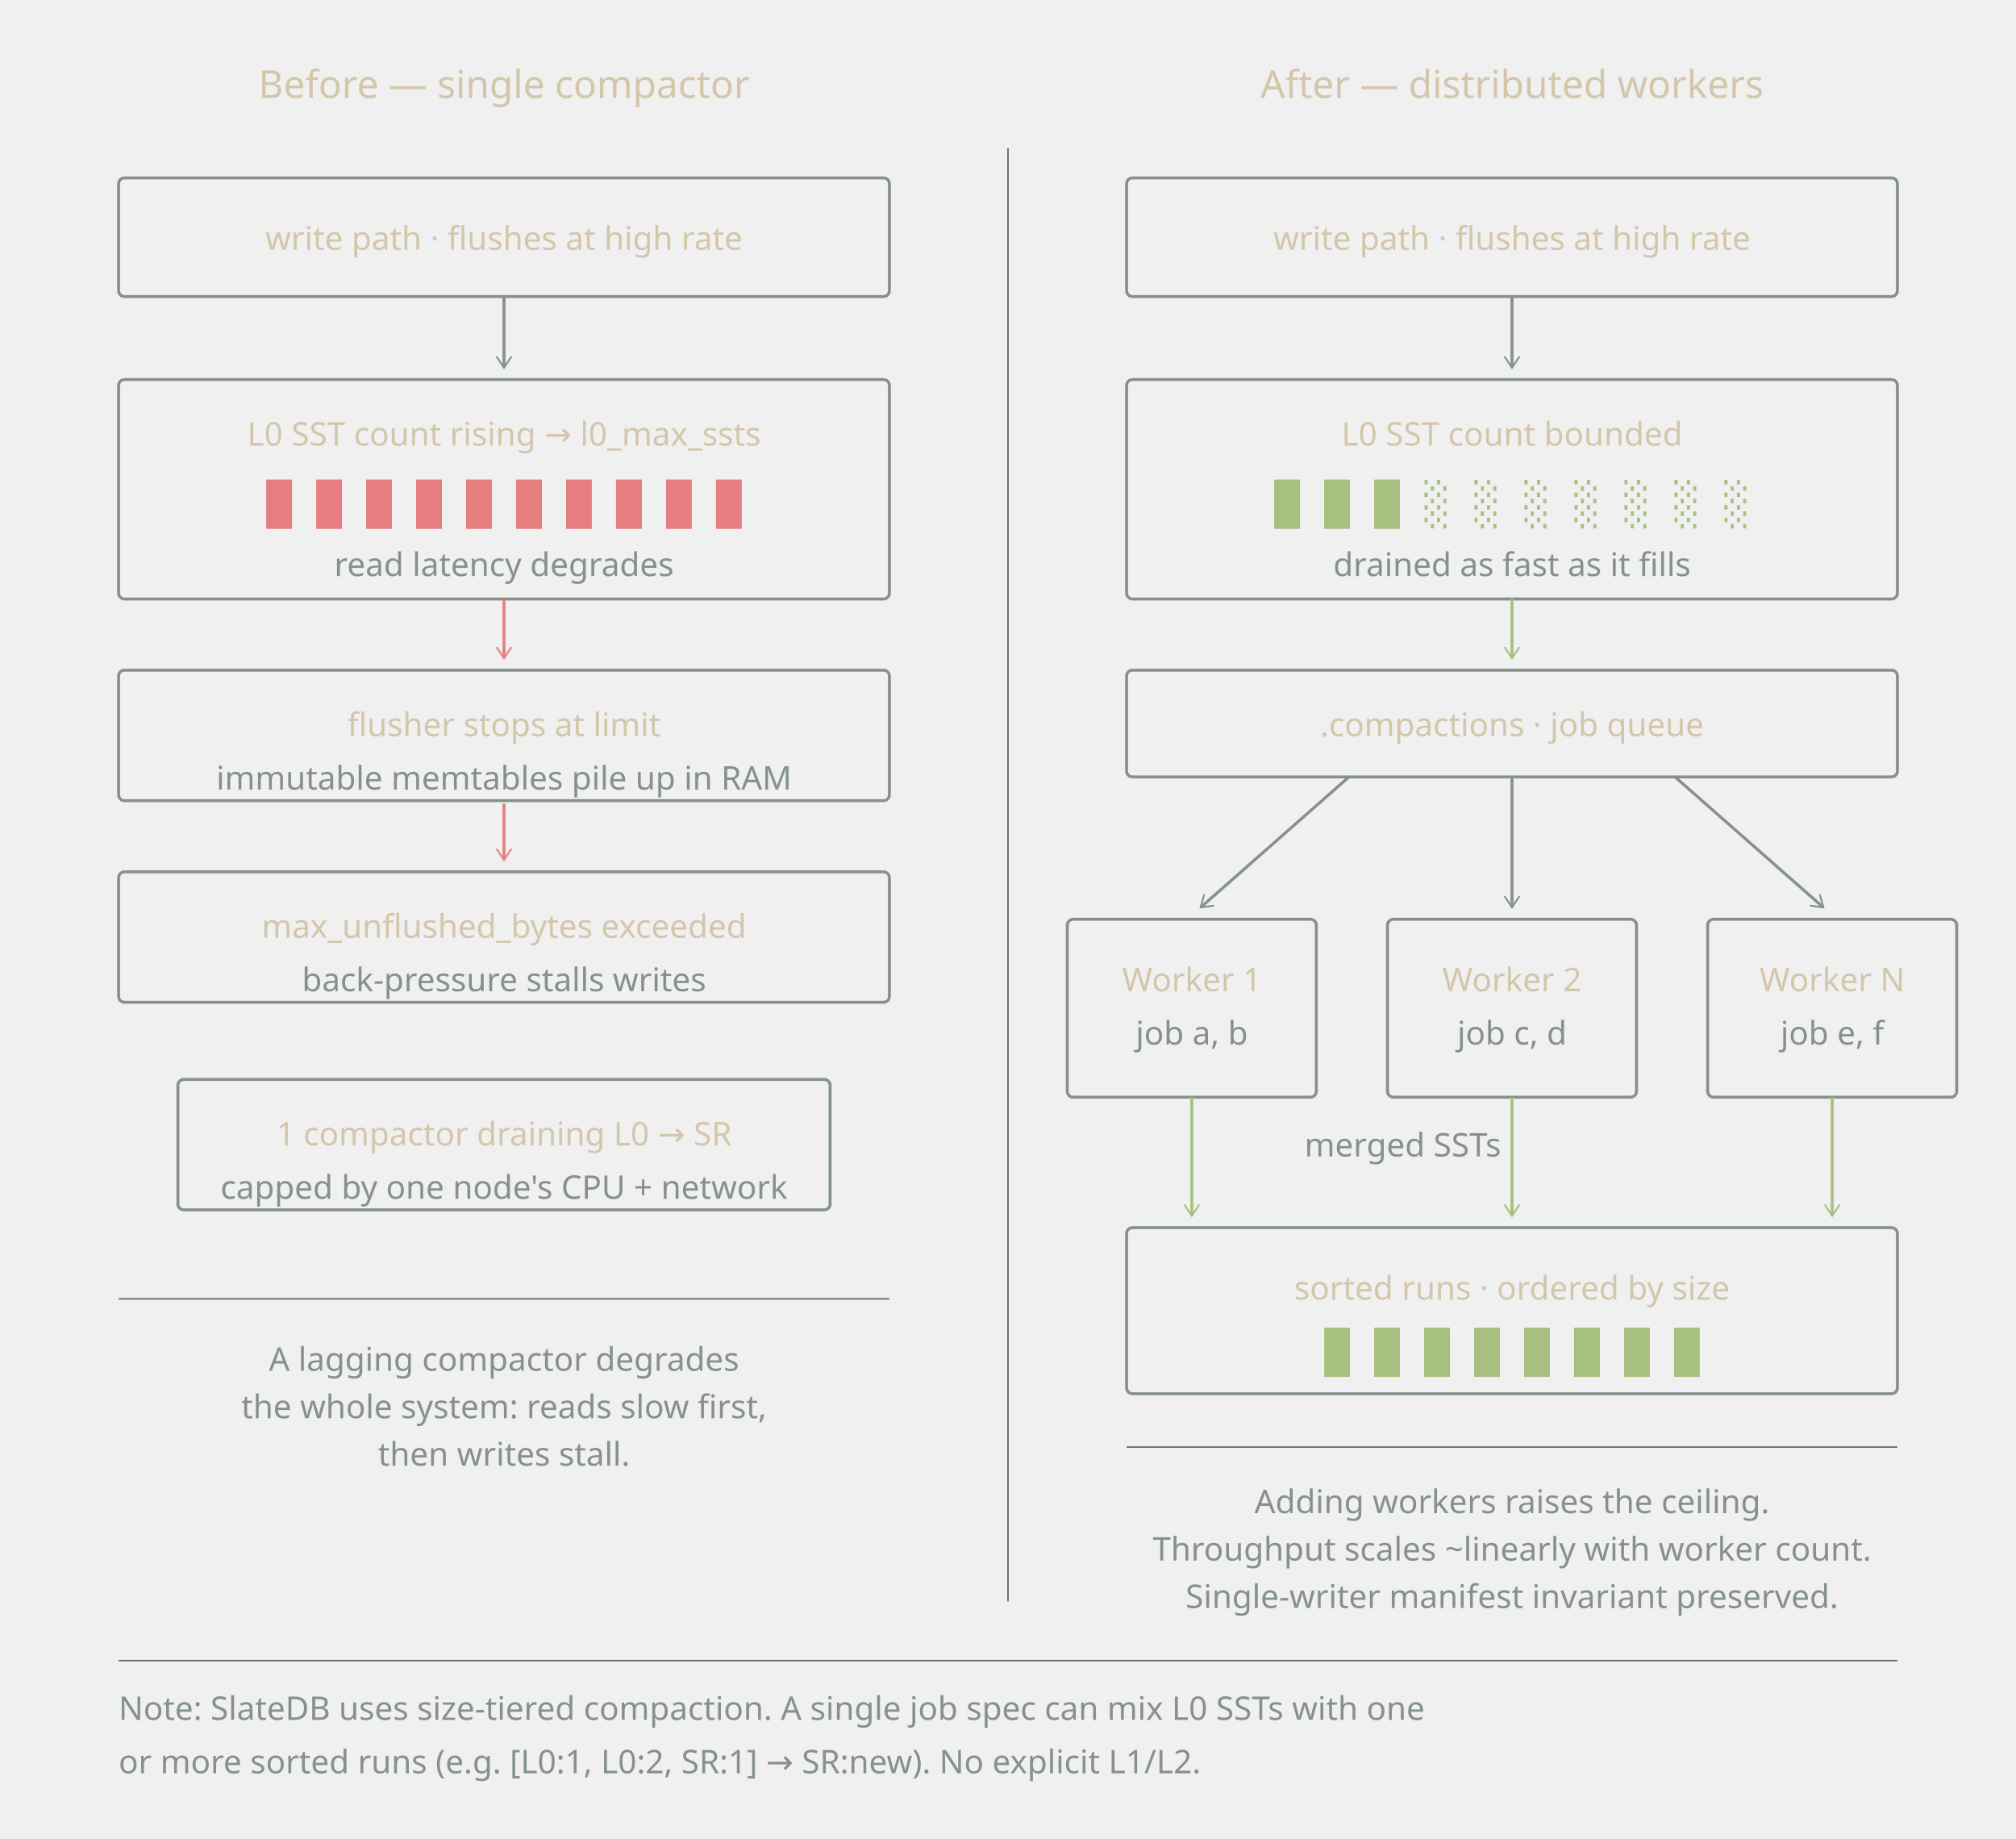
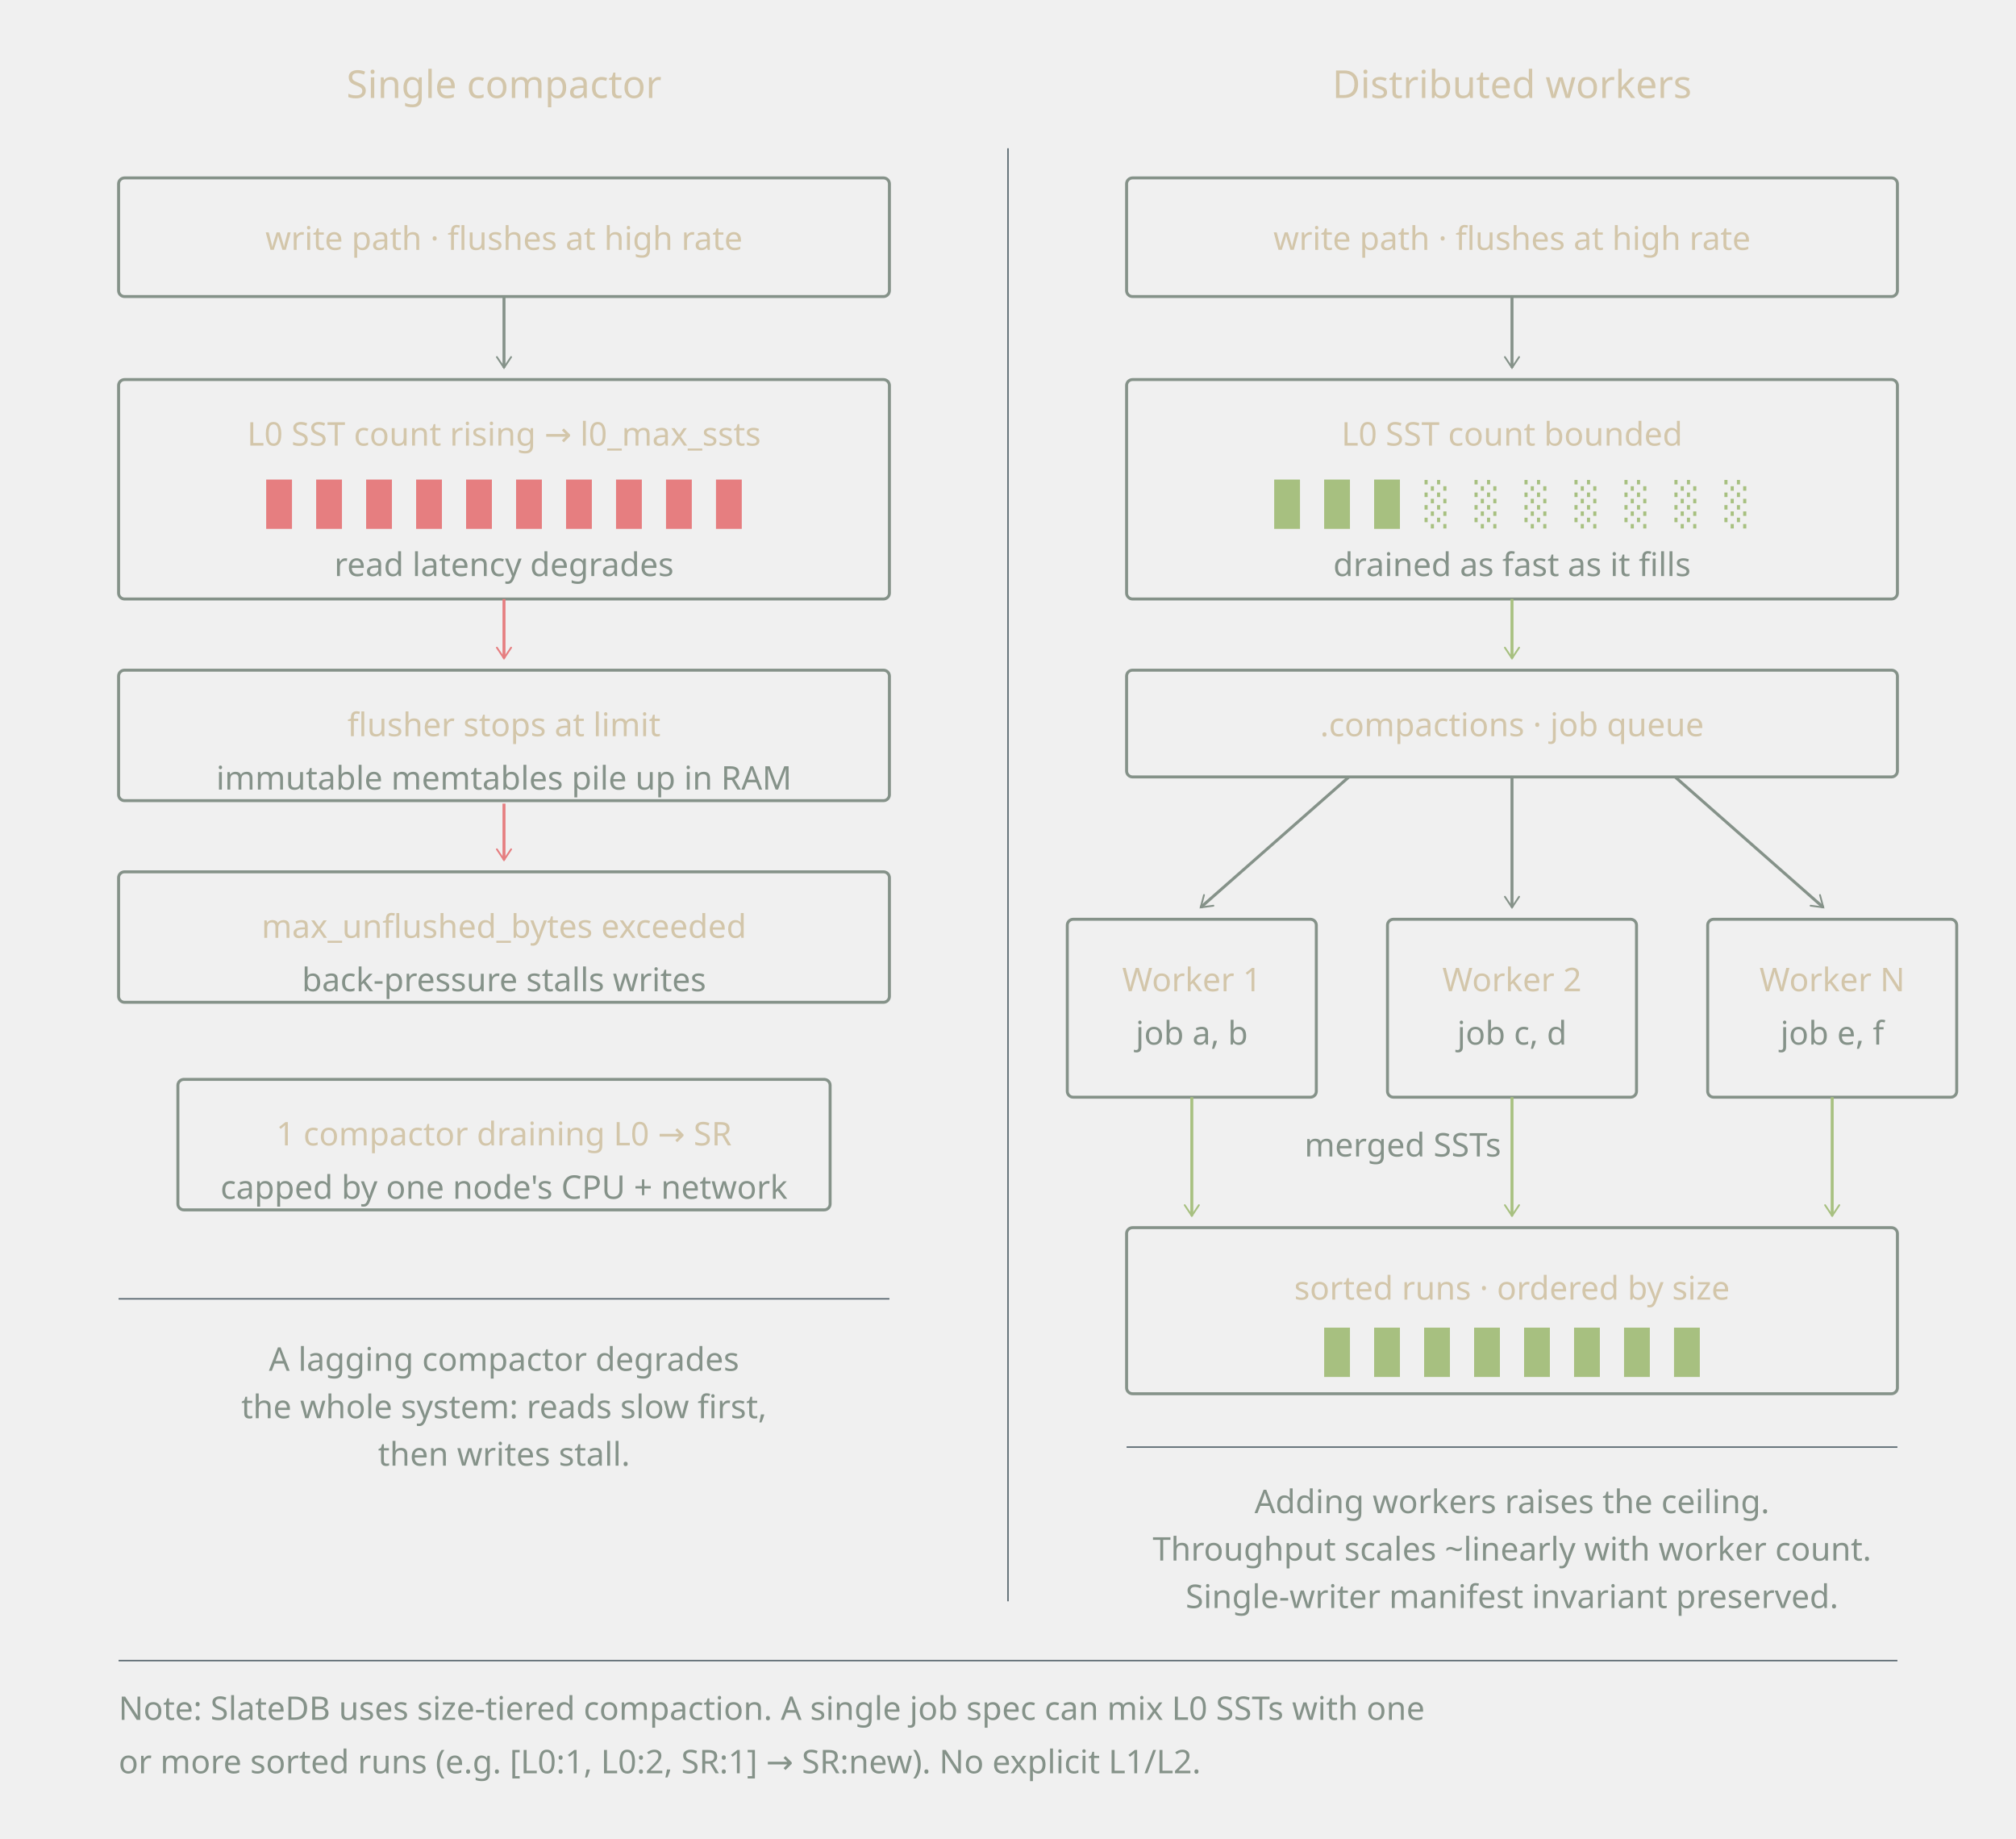
<svg xmlns="http://www.w3.org/2000/svg" width="100%" viewBox="0 0 680 620" role="img" style="background: rgb(45, 53, 59);">
  <defs>
    <marker id="arrow" viewBox="0 0 10 10" refX="8" refY="5" markerWidth="6" markerHeight="6" orient="auto-start-reverse">
      <path d="M2 1L8 5L2 9" fill="none" stroke="context-stroke" stroke-width="1" stroke-linecap="round" />
    </marker>
    <mask id="imagine-text-gaps-8gp1ce" maskUnits="userSpaceOnUse">
      <rect x="0" y="0" width="680" height="620" fill="white" />
      <rect x="79.102" y="18" width="181.797" height="20.198" fill="black" rx="2" />
      <rect x="415.188" y="18" width="189.625" height="20" fill="black" rx="2" />
      <rect x="86.492" y="71" width="167.016" height="18" fill="black" rx="2" />
      <rect x="78.719" y="137" width="182.562" height="18" fill="black" rx="2" />
      <rect x="66.785" y="160" width="206.293" height="20.5" fill="black" rx="2" />
      <rect x="108.68" y="181" width="122.641" height="18" fill="black" rx="2" />
      <rect x="113.25" y="235" width="113.5" height="18" fill="black" rx="2" />
      <rect x="70.188" y="253" width="199.625" height="18" fill="black" rx="2" />
      <rect x="82.266" y="303" width="175.469" height="18" fill="black" rx="2" />
      <rect x="96.289" y="321" width="147.422" height="18" fill="black" rx="2" />
      <rect x="91.062" y="373" width="157.875" height="18" fill="black" rx="2" />
      <rect x="70.344" y="391" width="199.312" height="18" fill="black" rx="2" />
      <rect x="87.883" y="449" width="164.234" height="18" fill="black" rx="2" />
      <rect x="77.398" y="465" width="185.203" height="18" fill="black" rx="2" />
      <rect x="123.18" y="481" width="93.641" height="18" fill="black" rx="2" />
      <rect x="426.492" y="71" width="167.016" height="18" fill="black" rx="2" />
      <rect x="448.406" y="137" width="123.188" height="18" fill="black" rx="2" />
      <rect x="406.785" y="160" width="206.293" height="20.5" fill="black" rx="2" />
      <rect x="445.703" y="181" width="128.594" height="18" fill="black" rx="2" />
      <rect x="442.359" y="235" width="135.281" height="18" fill="black" rx="2" />
      <rect x="375.875" y="321" width="52.25" height="18" fill="black" rx="2" />
      <rect x="379.656" y="339" width="44.391" height="18" fill="black" rx="2" />
      <rect x="482.727" y="321" width="54.547" height="18" fill="black" rx="2" />
      <rect x="487.625" y="339" width="44.453" height="18" fill="black" rx="2" />
      <rect x="589.594" y="321" width="56.812" height="18" fill="black" rx="2" />
      <rect x="596.734" y="339" width="42.234" height="18" fill="black" rx="2" />
      <rect x="436" y="377" width="73.016" height="18" fill="black" rx="2" />
      <rect x="432.922" y="425" width="154.156" height="18" fill="black" rx="2" />
      <rect x="427.645" y="446" width="164.574" height="20.5" fill="black" rx="2" />
      <rect x="419.867" y="497" width="180.266" height="18" fill="black" rx="2" />
      <rect x="385" y="513" width="250" height="18" fill="black" rx="2" />
      <rect x="395.992" y="529" width="228.016" height="18" fill="black" rx="2" />
      <rect x="36" y="567" width="448.875" height="18" fill="black" rx="2" />
      <rect x="36" y="585" width="365.969" height="18" fill="black" rx="2" />
    </mask>
  </defs>
-   <text x="170" y="28" text-anchor="middle" dominant-baseline="central" style="fill:rgb(211, 198, 170);stroke:none;color:rgb(255, 255, 255);stroke-width:1px;stroke-linecap:butt;stroke-linejoin:miter;opacity:1;font-family:&quot;Anthropic Sans&quot;, sans-serif;font-size:13px;font-weight:500;text-anchor:middle;dominant-baseline:central">Before — single compactor</text>
-   <text x="510" y="28" text-anchor="middle" dominant-baseline="central" style="fill:rgb(211, 198, 170);stroke:none;color:rgb(255, 255, 255);stroke-width:1px;stroke-linecap:butt;stroke-linejoin:miter;opacity:1;font-family:&quot;Anthropic Sans&quot;, sans-serif;font-size:13px;font-weight:500;text-anchor:middle;dominant-baseline:central">After — distributed workers</text>
+   <text x="170" y="28" text-anchor="middle" dominant-baseline="central" style="fill:rgb(211, 198, 170);stroke:none;color:rgb(255, 255, 255);stroke-width:1px;stroke-linecap:butt;stroke-linejoin:miter;opacity:1;font-family:&quot;Anthropic Sans&quot;, sans-serif;font-size:13px;font-weight:500;text-anchor:middle;dominant-baseline:central">Single compactor</text>
+   <text x="510" y="28" text-anchor="middle" dominant-baseline="central" style="fill:rgb(211, 198, 170);stroke:none;color:rgb(255, 255, 255);stroke-width:1px;stroke-linecap:butt;stroke-linejoin:miter;opacity:1;font-family:&quot;Anthropic Sans&quot;, sans-serif;font-size:13px;font-weight:500;text-anchor:middle;dominant-baseline:central">Distributed workers</text>
  <line x1="340" y1="50" x2="340" y2="540" style="fill:none;stroke:rgb(92, 106, 114);color:rgb(255, 255, 255);stroke-width:0.5px;stroke-linecap:butt;stroke-linejoin:miter;opacity:1;font-family:&quot;Anthropic Sans&quot;, -apple-system, &quot;system-ui&quot;, &quot;Segoe UI&quot;, sans-serif;font-size:16px;font-weight:400;text-anchor:start;dominant-baseline:auto" />
  <rect x="40" y="60" width="260" height="40" rx="2" style="fill:none;stroke:rgb(133, 146, 137);color:rgb(255, 255, 255);stroke-width:1px;stroke-linecap:butt;stroke-linejoin:miter;opacity:1;font-family:&quot;Anthropic Sans&quot;, -apple-system, &quot;system-ui&quot;, &quot;Segoe UI&quot;, sans-serif;font-size:16px;font-weight:400;text-anchor:start;dominant-baseline:auto" />
  <text x="170" y="80" text-anchor="middle" dominant-baseline="central" style="fill:rgb(211, 198, 170);stroke:none;color:rgb(255, 255, 255);stroke-width:1px;stroke-linecap:butt;stroke-linejoin:miter;opacity:1;font-family:&quot;Anthropic Sans&quot;, sans-serif;font-size:11px;font-weight:400;text-anchor:middle;dominant-baseline:central">write path · flushes at high rate</text>
  <line x1="170" y1="100" x2="170" y2="124" marker-end="url(#arrow)" style="fill:none;stroke:rgb(133, 146, 137);color:rgb(255, 255, 255);stroke-width:1px;stroke-linecap:butt;stroke-linejoin:miter;opacity:1;font-family:&quot;Anthropic Sans&quot;, -apple-system, &quot;system-ui&quot;, &quot;Segoe UI&quot;, sans-serif;font-size:16px;font-weight:400;text-anchor:start;dominant-baseline:auto" />
  <rect x="40" y="128" width="260" height="74" rx="2" style="fill:none;stroke:rgb(133, 146, 137);color:rgb(255, 255, 255);stroke-width:1px;stroke-linecap:butt;stroke-linejoin:miter;opacity:1;font-family:&quot;Anthropic Sans&quot;, -apple-system, &quot;system-ui&quot;, &quot;Segoe UI&quot;, sans-serif;font-size:16px;font-weight:400;text-anchor:start;dominant-baseline:auto" />
  <text x="170" y="146" text-anchor="middle" dominant-baseline="central" style="fill:rgb(211, 198, 170);stroke:none;color:rgb(255, 255, 255);stroke-width:1px;stroke-linecap:butt;stroke-linejoin:miter;opacity:1;font-family:&quot;Anthropic Sans&quot;, sans-serif;font-size:11px;font-weight:400;text-anchor:middle;dominant-baseline:central">L0 SST count rising → l0_max_ssts</text>
  <text x="170" y="170" text-anchor="middle" dominant-baseline="central" style="fill:rgb(230, 126, 128);stroke:none;color:rgb(255, 255, 255);stroke-width:1px;stroke-linecap:butt;stroke-linejoin:miter;opacity:1;font-family:ui-monospace, SFMono-Regular, Menlo, monospace;font-size:14px;font-weight:400;text-anchor:middle;dominant-baseline:central">█ █ █ █ █ █ █ █ █ █</text>
  <text x="170" y="190" text-anchor="middle" dominant-baseline="central" style="fill:rgb(133, 146, 137);stroke:none;color:rgb(255, 255, 255);stroke-width:1px;stroke-linecap:butt;stroke-linejoin:miter;opacity:1;font-family:&quot;Anthropic Sans&quot;, sans-serif;font-size:11px;font-weight:400;text-anchor:middle;dominant-baseline:central">read latency degrades</text>
  <line x1="170" y1="202" x2="170" y2="222" marker-end="url(#arrow)" style="fill:none;stroke:rgb(230, 126, 128);color:rgb(255, 255, 255);stroke-width:1px;stroke-linecap:butt;stroke-linejoin:miter;opacity:1;font-family:&quot;Anthropic Sans&quot;, -apple-system, &quot;system-ui&quot;, &quot;Segoe UI&quot;, sans-serif;font-size:16px;font-weight:400;text-anchor:start;dominant-baseline:auto" />
  <rect x="40" y="226" width="260" height="44" rx="2" style="fill:none;stroke:rgb(133, 146, 137);color:rgb(255, 255, 255);stroke-width:1px;stroke-linecap:butt;stroke-linejoin:miter;opacity:1;font-family:&quot;Anthropic Sans&quot;, -apple-system, &quot;system-ui&quot;, &quot;Segoe UI&quot;, sans-serif;font-size:16px;font-weight:400;text-anchor:start;dominant-baseline:auto" />
  <text x="170" y="244" text-anchor="middle" dominant-baseline="central" style="fill:rgb(211, 198, 170);stroke:none;color:rgb(255, 255, 255);stroke-width:1px;stroke-linecap:butt;stroke-linejoin:miter;opacity:1;font-family:&quot;Anthropic Sans&quot;, sans-serif;font-size:11px;font-weight:400;text-anchor:middle;dominant-baseline:central">flusher stops at limit</text>
  <text x="170" y="262" text-anchor="middle" dominant-baseline="central" style="fill:rgb(133, 146, 137);stroke:none;color:rgb(255, 255, 255);stroke-width:1px;stroke-linecap:butt;stroke-linejoin:miter;opacity:1;font-family:&quot;Anthropic Sans&quot;, sans-serif;font-size:11px;font-weight:400;text-anchor:middle;dominant-baseline:central">immutable memtables pile up in RAM</text>
  <line x1="170" y1="270" x2="170" y2="290" marker-end="url(#arrow)" mask="url(#imagine-text-gaps-8gp1ce)" style="fill:none;stroke:rgb(230, 126, 128);color:rgb(255, 255, 255);stroke-width:1px;stroke-linecap:butt;stroke-linejoin:miter;opacity:1;font-family:&quot;Anthropic Sans&quot;, -apple-system, &quot;system-ui&quot;, &quot;Segoe UI&quot;, sans-serif;font-size:16px;font-weight:400;text-anchor:start;dominant-baseline:auto" />
  <rect x="40" y="294" width="260" height="44" rx="2" style="fill:none;stroke:rgb(133, 146, 137);color:rgb(255, 255, 255);stroke-width:1px;stroke-linecap:butt;stroke-linejoin:miter;opacity:1;font-family:&quot;Anthropic Sans&quot;, -apple-system, &quot;system-ui&quot;, &quot;Segoe UI&quot;, sans-serif;font-size:16px;font-weight:400;text-anchor:start;dominant-baseline:auto" />
  <text x="170" y="312" text-anchor="middle" dominant-baseline="central" style="fill:rgb(211, 198, 170);stroke:none;color:rgb(255, 255, 255);stroke-width:1px;stroke-linecap:butt;stroke-linejoin:miter;opacity:1;font-family:&quot;Anthropic Sans&quot;, sans-serif;font-size:11px;font-weight:400;text-anchor:middle;dominant-baseline:central">max_unflushed_bytes exceeded</text>
  <text x="170" y="330" text-anchor="middle" dominant-baseline="central" style="fill:rgb(133, 146, 137);stroke:none;color:rgb(255, 255, 255);stroke-width:1px;stroke-linecap:butt;stroke-linejoin:miter;opacity:1;font-family:&quot;Anthropic Sans&quot;, sans-serif;font-size:11px;font-weight:400;text-anchor:middle;dominant-baseline:central">back-pressure stalls writes</text>
  <rect x="60" y="364" width="220" height="44" rx="2" style="fill:none;stroke:rgb(133, 146, 137);color:rgb(255, 255, 255);stroke-width:1px;stroke-linecap:butt;stroke-linejoin:miter;opacity:1;font-family:&quot;Anthropic Sans&quot;, -apple-system, &quot;system-ui&quot;, &quot;Segoe UI&quot;, sans-serif;font-size:16px;font-weight:400;text-anchor:start;dominant-baseline:auto" />
  <text x="170" y="382" text-anchor="middle" dominant-baseline="central" style="fill:rgb(211, 198, 170);stroke:none;color:rgb(255, 255, 255);stroke-width:1px;stroke-linecap:butt;stroke-linejoin:miter;opacity:1;font-family:&quot;Anthropic Sans&quot;, sans-serif;font-size:11px;font-weight:400;text-anchor:middle;dominant-baseline:central">1 compactor draining L0 → SR</text>
  <text x="170" y="400" text-anchor="middle" dominant-baseline="central" style="fill:rgb(133, 146, 137);stroke:none;color:rgb(255, 255, 255);stroke-width:1px;stroke-linecap:butt;stroke-linejoin:miter;opacity:1;font-family:&quot;Anthropic Sans&quot;, sans-serif;font-size:11px;font-weight:400;text-anchor:middle;dominant-baseline:central">capped by one node's CPU + network</text>
  <line x1="40" y1="438" x2="300" y2="438" style="fill:none;stroke:rgb(92, 106, 114);color:rgb(255, 255, 255);stroke-width:0.5px;stroke-linecap:butt;stroke-linejoin:miter;opacity:1;font-family:&quot;Anthropic Sans&quot;, -apple-system, &quot;system-ui&quot;, &quot;Segoe UI&quot;, sans-serif;font-size:16px;font-weight:400;text-anchor:start;dominant-baseline:auto" />
  <text x="170" y="458" text-anchor="middle" dominant-baseline="central" style="fill:rgb(133, 146, 137);stroke:none;color:rgb(255, 255, 255);stroke-width:1px;stroke-linecap:butt;stroke-linejoin:miter;opacity:1;font-family:&quot;Anthropic Sans&quot;, sans-serif;font-size:11px;font-weight:400;text-anchor:middle;dominant-baseline:central">A lagging compactor degrades</text>
  <text x="170" y="474" text-anchor="middle" dominant-baseline="central" style="fill:rgb(133, 146, 137);stroke:none;color:rgb(255, 255, 255);stroke-width:1px;stroke-linecap:butt;stroke-linejoin:miter;opacity:1;font-family:&quot;Anthropic Sans&quot;, sans-serif;font-size:11px;font-weight:400;text-anchor:middle;dominant-baseline:central">the whole system: reads slow first,</text>
  <text x="170" y="490" text-anchor="middle" dominant-baseline="central" style="fill:rgb(133, 146, 137);stroke:none;color:rgb(255, 255, 255);stroke-width:1px;stroke-linecap:butt;stroke-linejoin:miter;opacity:1;font-family:&quot;Anthropic Sans&quot;, sans-serif;font-size:11px;font-weight:400;text-anchor:middle;dominant-baseline:central">then writes stall.</text>
  <rect x="380" y="60" width="260" height="40" rx="2" style="fill:none;stroke:rgb(133, 146, 137);color:rgb(255, 255, 255);stroke-width:1px;stroke-linecap:butt;stroke-linejoin:miter;opacity:1;font-family:&quot;Anthropic Sans&quot;, -apple-system, &quot;system-ui&quot;, &quot;Segoe UI&quot;, sans-serif;font-size:16px;font-weight:400;text-anchor:start;dominant-baseline:auto" />
  <text x="510" y="80" text-anchor="middle" dominant-baseline="central" style="fill:rgb(211, 198, 170);stroke:none;color:rgb(255, 255, 255);stroke-width:1px;stroke-linecap:butt;stroke-linejoin:miter;opacity:1;font-family:&quot;Anthropic Sans&quot;, sans-serif;font-size:11px;font-weight:400;text-anchor:middle;dominant-baseline:central">write path · flushes at high rate</text>
  <line x1="510" y1="100" x2="510" y2="124" marker-end="url(#arrow)" style="fill:none;stroke:rgb(133, 146, 137);color:rgb(255, 255, 255);stroke-width:1px;stroke-linecap:butt;stroke-linejoin:miter;opacity:1;font-family:&quot;Anthropic Sans&quot;, -apple-system, &quot;system-ui&quot;, &quot;Segoe UI&quot;, sans-serif;font-size:16px;font-weight:400;text-anchor:start;dominant-baseline:auto" />
  <rect x="380" y="128" width="260" height="74" rx="2" style="fill:none;stroke:rgb(133, 146, 137);color:rgb(255, 255, 255);stroke-width:1px;stroke-linecap:butt;stroke-linejoin:miter;opacity:1;font-family:&quot;Anthropic Sans&quot;, -apple-system, &quot;system-ui&quot;, &quot;Segoe UI&quot;, sans-serif;font-size:16px;font-weight:400;text-anchor:start;dominant-baseline:auto" />
  <text x="510" y="146" text-anchor="middle" dominant-baseline="central" style="fill:rgb(211, 198, 170);stroke:none;color:rgb(255, 255, 255);stroke-width:1px;stroke-linecap:butt;stroke-linejoin:miter;opacity:1;font-family:&quot;Anthropic Sans&quot;, sans-serif;font-size:11px;font-weight:400;text-anchor:middle;dominant-baseline:central">L0 SST count bounded</text>
  <text x="510" y="170" text-anchor="middle" dominant-baseline="central" style="fill:rgb(167, 192, 128);stroke:none;color:rgb(255, 255, 255);stroke-width:1px;stroke-linecap:butt;stroke-linejoin:miter;opacity:1;font-family:ui-monospace, SFMono-Regular, Menlo, monospace;font-size:14px;font-weight:400;text-anchor:middle;dominant-baseline:central">█ █ █ ░ ░ ░ ░ ░ ░ ░</text>
  <text x="510" y="190" text-anchor="middle" dominant-baseline="central" style="fill:rgb(133, 146, 137);stroke:none;color:rgb(255, 255, 255);stroke-width:1px;stroke-linecap:butt;stroke-linejoin:miter;opacity:1;font-family:&quot;Anthropic Sans&quot;, sans-serif;font-size:11px;font-weight:400;text-anchor:middle;dominant-baseline:central">drained as fast as it fills</text>
  <line x1="510" y1="202" x2="510" y2="222" marker-end="url(#arrow)" style="fill:none;stroke:rgb(167, 192, 128);color:rgb(255, 255, 255);stroke-width:1px;stroke-linecap:butt;stroke-linejoin:miter;opacity:1;font-family:&quot;Anthropic Sans&quot;, -apple-system, &quot;system-ui&quot;, &quot;Segoe UI&quot;, sans-serif;font-size:16px;font-weight:400;text-anchor:start;dominant-baseline:auto" />
  <rect x="380" y="226" width="260" height="36" rx="2" style="fill:none;stroke:rgb(133, 146, 137);color:rgb(255, 255, 255);stroke-width:1px;stroke-linecap:butt;stroke-linejoin:miter;opacity:1;font-family:&quot;Anthropic Sans&quot;, -apple-system, &quot;system-ui&quot;, &quot;Segoe UI&quot;, sans-serif;font-size:16px;font-weight:400;text-anchor:start;dominant-baseline:auto" />
  <text x="510" y="244" text-anchor="middle" dominant-baseline="central" style="fill:rgb(211, 198, 170);stroke:none;color:rgb(255, 255, 255);stroke-width:1px;stroke-linecap:butt;stroke-linejoin:miter;opacity:1;font-family:&quot;Anthropic Sans&quot;, sans-serif;font-size:11px;font-weight:400;text-anchor:middle;dominant-baseline:central">.compactions  ·  job queue</text>
  <line x1="455" y1="262" x2="405" y2="306" marker-end="url(#arrow)" style="fill:none;stroke:rgb(133, 146, 137);color:rgb(255, 255, 255);stroke-width:1px;stroke-linecap:butt;stroke-linejoin:miter;opacity:1;font-family:&quot;Anthropic Sans&quot;, -apple-system, &quot;system-ui&quot;, &quot;Segoe UI&quot;, sans-serif;font-size:16px;font-weight:400;text-anchor:start;dominant-baseline:auto" />
  <line x1="510" y1="262" x2="510" y2="306" marker-end="url(#arrow)" style="fill:none;stroke:rgb(133, 146, 137);color:rgb(255, 255, 255);stroke-width:1px;stroke-linecap:butt;stroke-linejoin:miter;opacity:1;font-family:&quot;Anthropic Sans&quot;, -apple-system, &quot;system-ui&quot;, &quot;Segoe UI&quot;, sans-serif;font-size:16px;font-weight:400;text-anchor:start;dominant-baseline:auto" />
  <line x1="565" y1="262" x2="615" y2="306" marker-end="url(#arrow)" style="fill:none;stroke:rgb(133, 146, 137);color:rgb(255, 255, 255);stroke-width:1px;stroke-linecap:butt;stroke-linejoin:miter;opacity:1;font-family:&quot;Anthropic Sans&quot;, -apple-system, &quot;system-ui&quot;, &quot;Segoe UI&quot;, sans-serif;font-size:16px;font-weight:400;text-anchor:start;dominant-baseline:auto" />
  <rect x="360" y="310" width="84" height="60" rx="2" style="fill:none;stroke:rgb(133, 146, 137);color:rgb(255, 255, 255);stroke-width:1px;stroke-linecap:butt;stroke-linejoin:miter;opacity:1;font-family:&quot;Anthropic Sans&quot;, -apple-system, &quot;system-ui&quot;, &quot;Segoe UI&quot;, sans-serif;font-size:16px;font-weight:400;text-anchor:start;dominant-baseline:auto" />
  <text x="402" y="330" text-anchor="middle" dominant-baseline="central" style="fill:rgb(211, 198, 170);stroke:none;color:rgb(255, 255, 255);stroke-width:1px;stroke-linecap:butt;stroke-linejoin:miter;opacity:1;font-family:&quot;Anthropic Sans&quot;, sans-serif;font-size:11px;font-weight:400;text-anchor:middle;dominant-baseline:central">Worker 1</text>
  <text x="402" y="348" text-anchor="middle" dominant-baseline="central" style="fill:rgb(133, 146, 137);stroke:none;color:rgb(255, 255, 255);stroke-width:1px;stroke-linecap:butt;stroke-linejoin:miter;opacity:1;font-family:&quot;Anthropic Sans&quot;, sans-serif;font-size:11px;font-weight:400;text-anchor:middle;dominant-baseline:central">job a, b</text>
  <rect x="468" y="310" width="84" height="60" rx="2" style="fill:none;stroke:rgb(133, 146, 137);color:rgb(255, 255, 255);stroke-width:1px;stroke-linecap:butt;stroke-linejoin:miter;opacity:1;font-family:&quot;Anthropic Sans&quot;, -apple-system, &quot;system-ui&quot;, &quot;Segoe UI&quot;, sans-serif;font-size:16px;font-weight:400;text-anchor:start;dominant-baseline:auto" />
  <text x="510" y="330" text-anchor="middle" dominant-baseline="central" style="fill:rgb(211, 198, 170);stroke:none;color:rgb(255, 255, 255);stroke-width:1px;stroke-linecap:butt;stroke-linejoin:miter;opacity:1;font-family:&quot;Anthropic Sans&quot;, sans-serif;font-size:11px;font-weight:400;text-anchor:middle;dominant-baseline:central">Worker 2</text>
  <text x="510" y="348" text-anchor="middle" dominant-baseline="central" style="fill:rgb(133, 146, 137);stroke:none;color:rgb(255, 255, 255);stroke-width:1px;stroke-linecap:butt;stroke-linejoin:miter;opacity:1;font-family:&quot;Anthropic Sans&quot;, sans-serif;font-size:11px;font-weight:400;text-anchor:middle;dominant-baseline:central">job c, d</text>
  <rect x="576" y="310" width="84" height="60" rx="2" style="fill:none;stroke:rgb(133, 146, 137);color:rgb(255, 255, 255);stroke-width:1px;stroke-linecap:butt;stroke-linejoin:miter;opacity:1;font-family:&quot;Anthropic Sans&quot;, -apple-system, &quot;system-ui&quot;, &quot;Segoe UI&quot;, sans-serif;font-size:16px;font-weight:400;text-anchor:start;dominant-baseline:auto" />
  <text x="618" y="330" text-anchor="middle" dominant-baseline="central" style="fill:rgb(211, 198, 170);stroke:none;color:rgb(255, 255, 255);stroke-width:1px;stroke-linecap:butt;stroke-linejoin:miter;opacity:1;font-family:&quot;Anthropic Sans&quot;, sans-serif;font-size:11px;font-weight:400;text-anchor:middle;dominant-baseline:central">Worker N</text>
  <text x="618" y="348" text-anchor="middle" dominant-baseline="central" style="fill:rgb(133, 146, 137);stroke:none;color:rgb(255, 255, 255);stroke-width:1px;stroke-linecap:butt;stroke-linejoin:miter;opacity:1;font-family:&quot;Anthropic Sans&quot;, sans-serif;font-size:11px;font-weight:400;text-anchor:middle;dominant-baseline:central">job e, f</text>
  <line x1="402" y1="370" x2="402" y2="410" marker-end="url(#arrow)" style="fill:none;stroke:rgb(167, 192, 128);color:rgb(255, 255, 255);stroke-width:1px;stroke-linecap:butt;stroke-linejoin:miter;opacity:1;font-family:&quot;Anthropic Sans&quot;, -apple-system, &quot;system-ui&quot;, &quot;Segoe UI&quot;, sans-serif;font-size:16px;font-weight:400;text-anchor:start;dominant-baseline:auto" />
  <line x1="510" y1="370" x2="510" y2="410" marker-end="url(#arrow)" style="fill:none;stroke:rgb(167, 192, 128);color:rgb(255, 255, 255);stroke-width:1px;stroke-linecap:butt;stroke-linejoin:miter;opacity:1;font-family:&quot;Anthropic Sans&quot;, -apple-system, &quot;system-ui&quot;, &quot;Segoe UI&quot;, sans-serif;font-size:16px;font-weight:400;text-anchor:start;dominant-baseline:auto" />
  <line x1="618" y1="370" x2="618" y2="410" marker-end="url(#arrow)" style="fill:none;stroke:rgb(167, 192, 128);color:rgb(255, 255, 255);stroke-width:1px;stroke-linecap:butt;stroke-linejoin:miter;opacity:1;font-family:&quot;Anthropic Sans&quot;, -apple-system, &quot;system-ui&quot;, &quot;Segoe UI&quot;, sans-serif;font-size:16px;font-weight:400;text-anchor:start;dominant-baseline:auto" />
  <text x="440" y="390" style="fill:rgb(133, 146, 137);stroke:none;color:rgb(255, 255, 255);stroke-width:1px;stroke-linecap:butt;stroke-linejoin:miter;opacity:1;font-family:&quot;Anthropic Sans&quot;, sans-serif;font-size:11px;font-weight:400;text-anchor:start;dominant-baseline:auto">merged SSTs</text>
  <rect x="380" y="414" width="260" height="56" rx="2" style="fill:none;stroke:rgb(133, 146, 137);color:rgb(255, 255, 255);stroke-width:1px;stroke-linecap:butt;stroke-linejoin:miter;opacity:1;font-family:&quot;Anthropic Sans&quot;, -apple-system, &quot;system-ui&quot;, &quot;Segoe UI&quot;, sans-serif;font-size:16px;font-weight:400;text-anchor:start;dominant-baseline:auto" />
  <text x="510" y="434" text-anchor="middle" dominant-baseline="central" style="fill:rgb(211, 198, 170);stroke:none;color:rgb(255, 255, 255);stroke-width:1px;stroke-linecap:butt;stroke-linejoin:miter;opacity:1;font-family:&quot;Anthropic Sans&quot;, sans-serif;font-size:11px;font-weight:400;text-anchor:middle;dominant-baseline:central">sorted runs · ordered by size</text>
  <text x="510" y="456" text-anchor="middle" dominant-baseline="central" style="fill:rgb(167, 192, 128);stroke:none;color:rgb(255, 255, 255);stroke-width:1px;stroke-linecap:butt;stroke-linejoin:miter;opacity:1;font-family:ui-monospace, SFMono-Regular, Menlo, monospace;font-size:14px;font-weight:400;text-anchor:middle;dominant-baseline:central">█ █ █ █ █ █ █ █</text>
  <line x1="380" y1="488" x2="640" y2="488" style="fill:none;stroke:rgb(92, 106, 114);color:rgb(255, 255, 255);stroke-width:0.5px;stroke-linecap:butt;stroke-linejoin:miter;opacity:1;font-family:&quot;Anthropic Sans&quot;, -apple-system, &quot;system-ui&quot;, &quot;Segoe UI&quot;, sans-serif;font-size:16px;font-weight:400;text-anchor:start;dominant-baseline:auto" />
  <text x="510" y="506" text-anchor="middle" dominant-baseline="central" style="fill:rgb(133, 146, 137);stroke:none;color:rgb(255, 255, 255);stroke-width:1px;stroke-linecap:butt;stroke-linejoin:miter;opacity:1;font-family:&quot;Anthropic Sans&quot;, sans-serif;font-size:11px;font-weight:400;text-anchor:middle;dominant-baseline:central">Adding workers raises the ceiling.</text>
  <text x="510" y="522" text-anchor="middle" dominant-baseline="central" style="fill:rgb(133, 146, 137);stroke:none;color:rgb(255, 255, 255);stroke-width:1px;stroke-linecap:butt;stroke-linejoin:miter;opacity:1;font-family:&quot;Anthropic Sans&quot;, sans-serif;font-size:11px;font-weight:400;text-anchor:middle;dominant-baseline:central">Throughput scales ~linearly with worker count.</text>
  <text x="510" y="538" text-anchor="middle" dominant-baseline="central" style="fill:rgb(133, 146, 137);stroke:none;color:rgb(255, 255, 255);stroke-width:1px;stroke-linecap:butt;stroke-linejoin:miter;opacity:1;font-family:&quot;Anthropic Sans&quot;, sans-serif;font-size:11px;font-weight:400;text-anchor:middle;dominant-baseline:central">Single-writer manifest invariant preserved.</text>
  <line x1="40" y1="560" x2="640" y2="560" style="fill:none;stroke:rgb(92, 106, 114);color:rgb(255, 255, 255);stroke-width:0.5px;stroke-linecap:butt;stroke-linejoin:miter;opacity:1;font-family:&quot;Anthropic Sans&quot;, -apple-system, &quot;system-ui&quot;, &quot;Segoe UI&quot;, sans-serif;font-size:16px;font-weight:400;text-anchor:start;dominant-baseline:auto" />
  <text x="40" y="580" style="fill:rgb(133, 146, 137);stroke:none;color:rgb(255, 255, 255);stroke-width:1px;stroke-linecap:butt;stroke-linejoin:miter;opacity:1;font-family:&quot;Anthropic Sans&quot;, sans-serif;font-size:11px;font-weight:400;text-anchor:start;dominant-baseline:auto">Note: SlateDB uses size-tiered compaction. A single job spec can mix L0 SSTs with one</text>
  <text x="40" y="598" style="fill:rgb(133, 146, 137);stroke:none;color:rgb(255, 255, 255);stroke-width:1px;stroke-linecap:butt;stroke-linejoin:miter;opacity:1;font-family:&quot;Anthropic Sans&quot;, sans-serif;font-size:11px;font-weight:400;text-anchor:start;dominant-baseline:auto">or more sorted runs (e.g. [L0:1, L0:2, SR:1] → SR:new). No explicit L1/L2.</text>
</svg>
